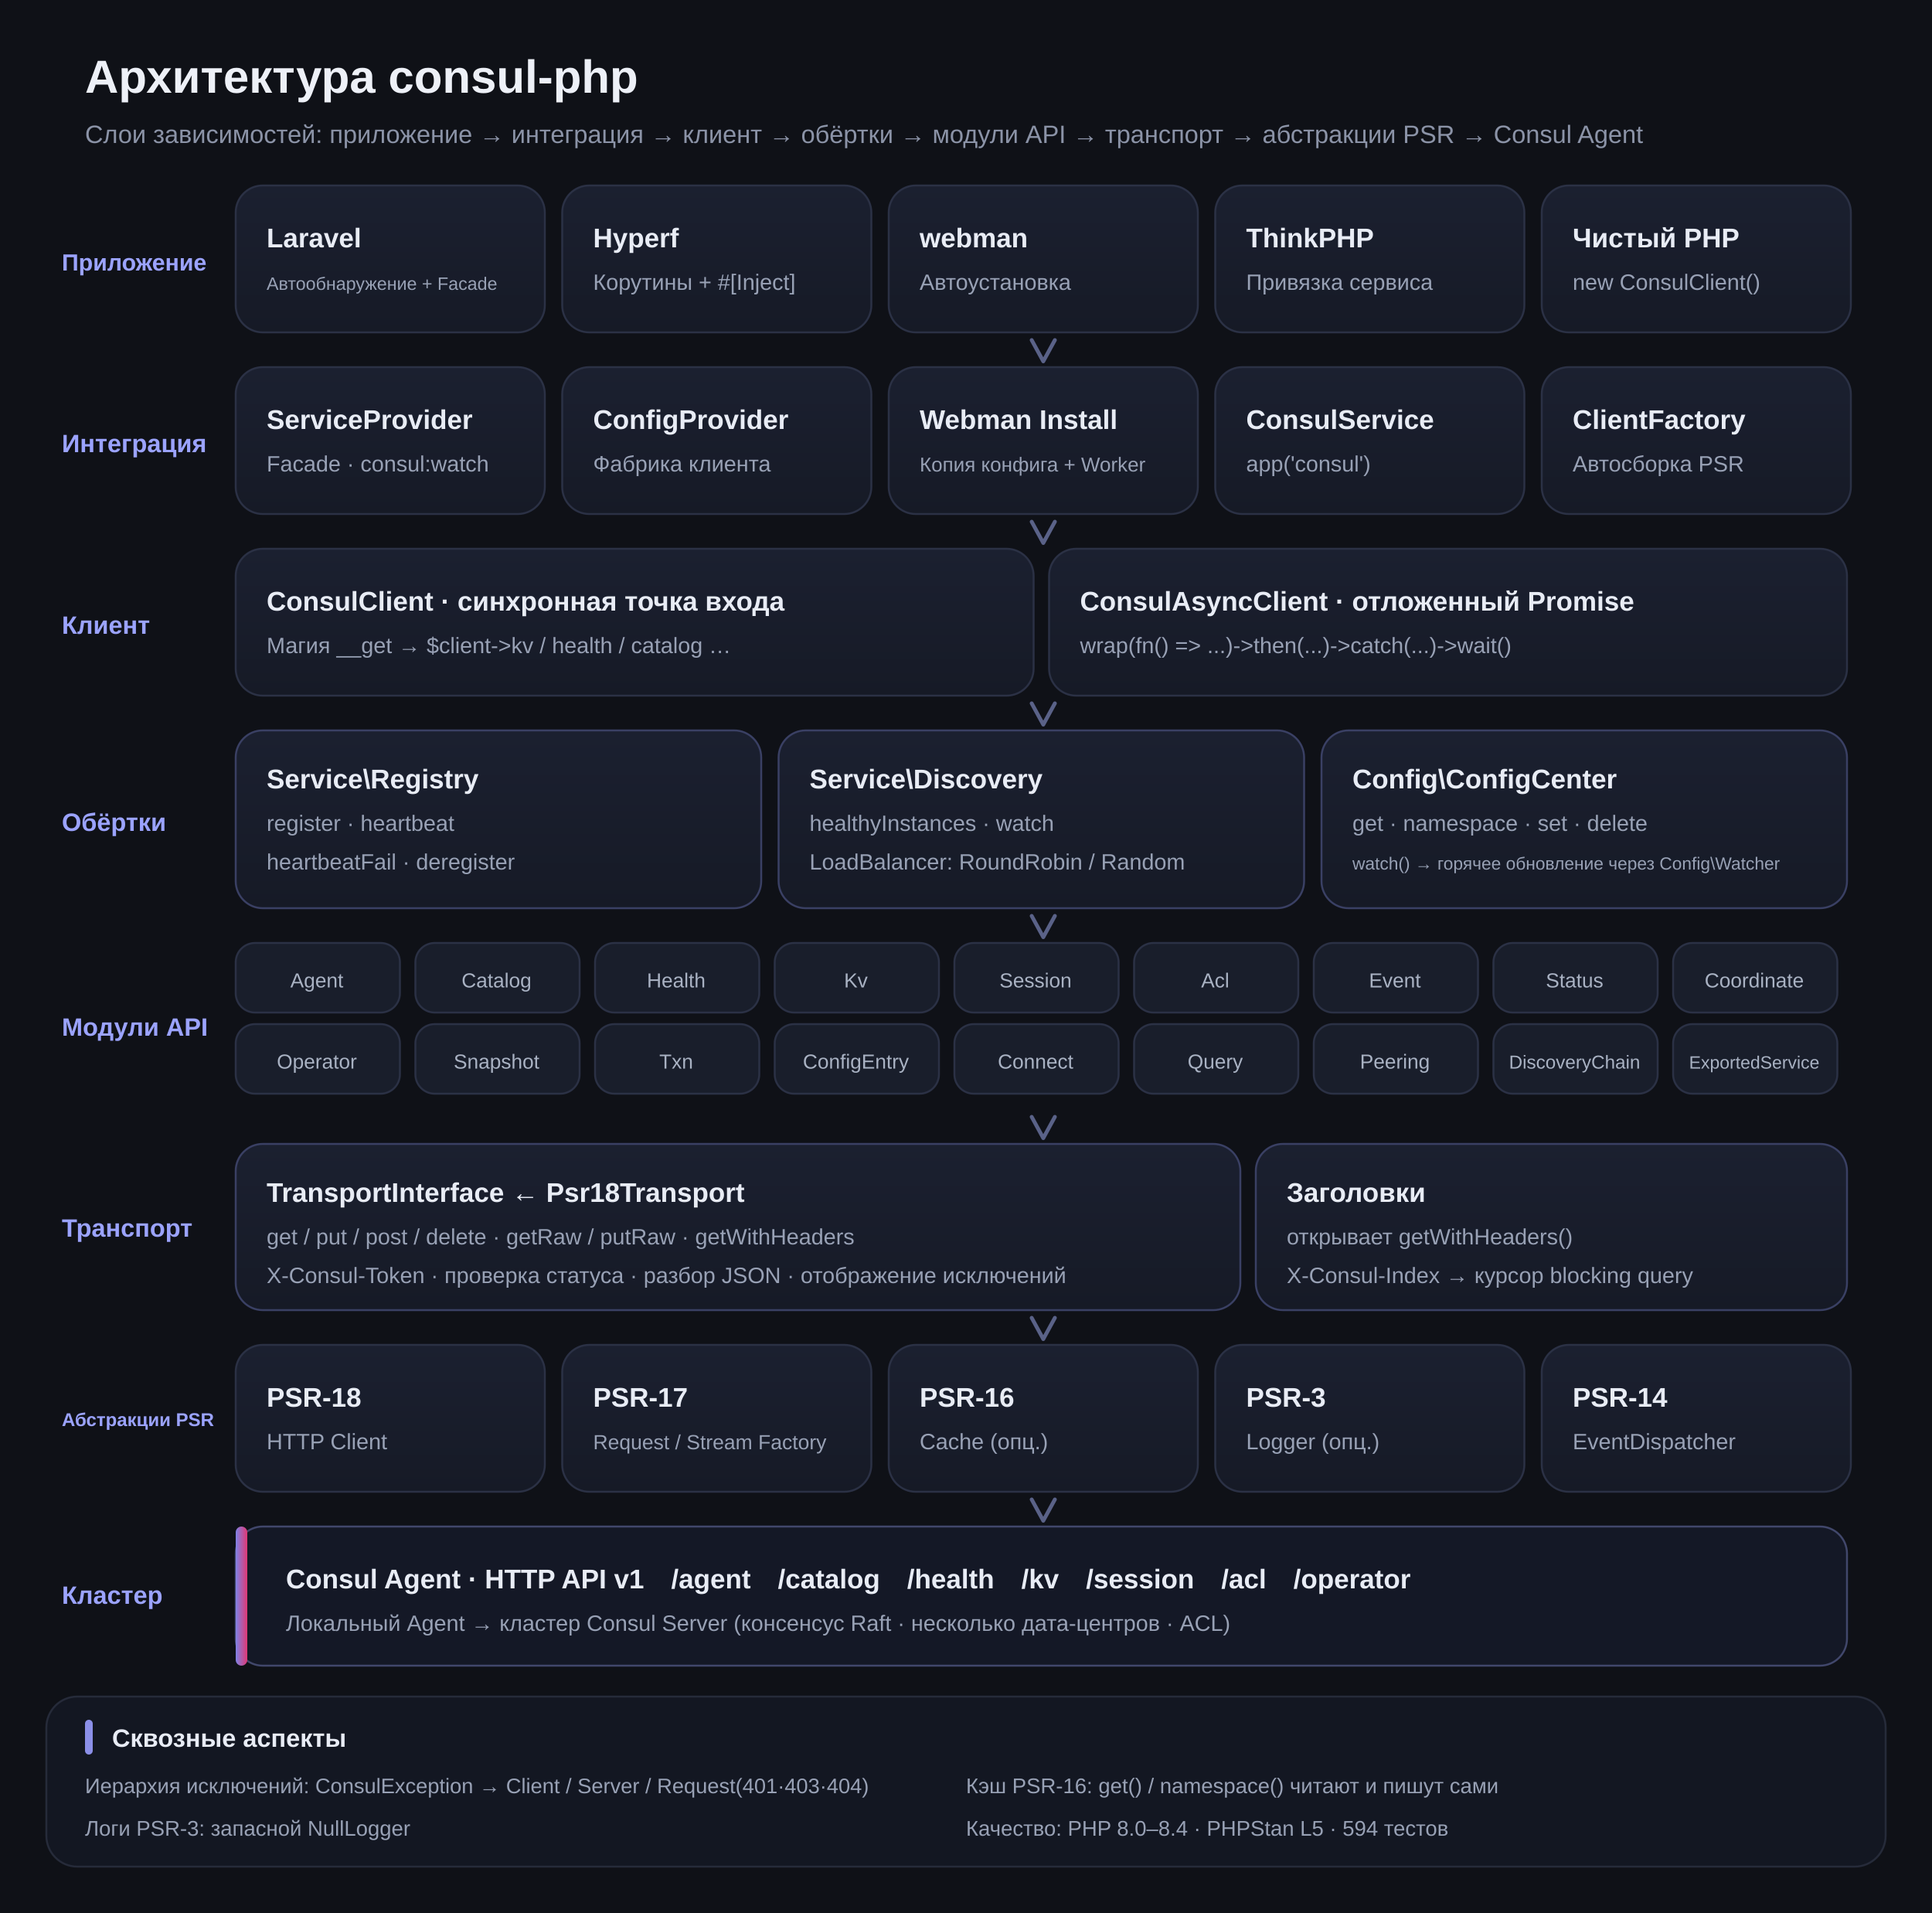
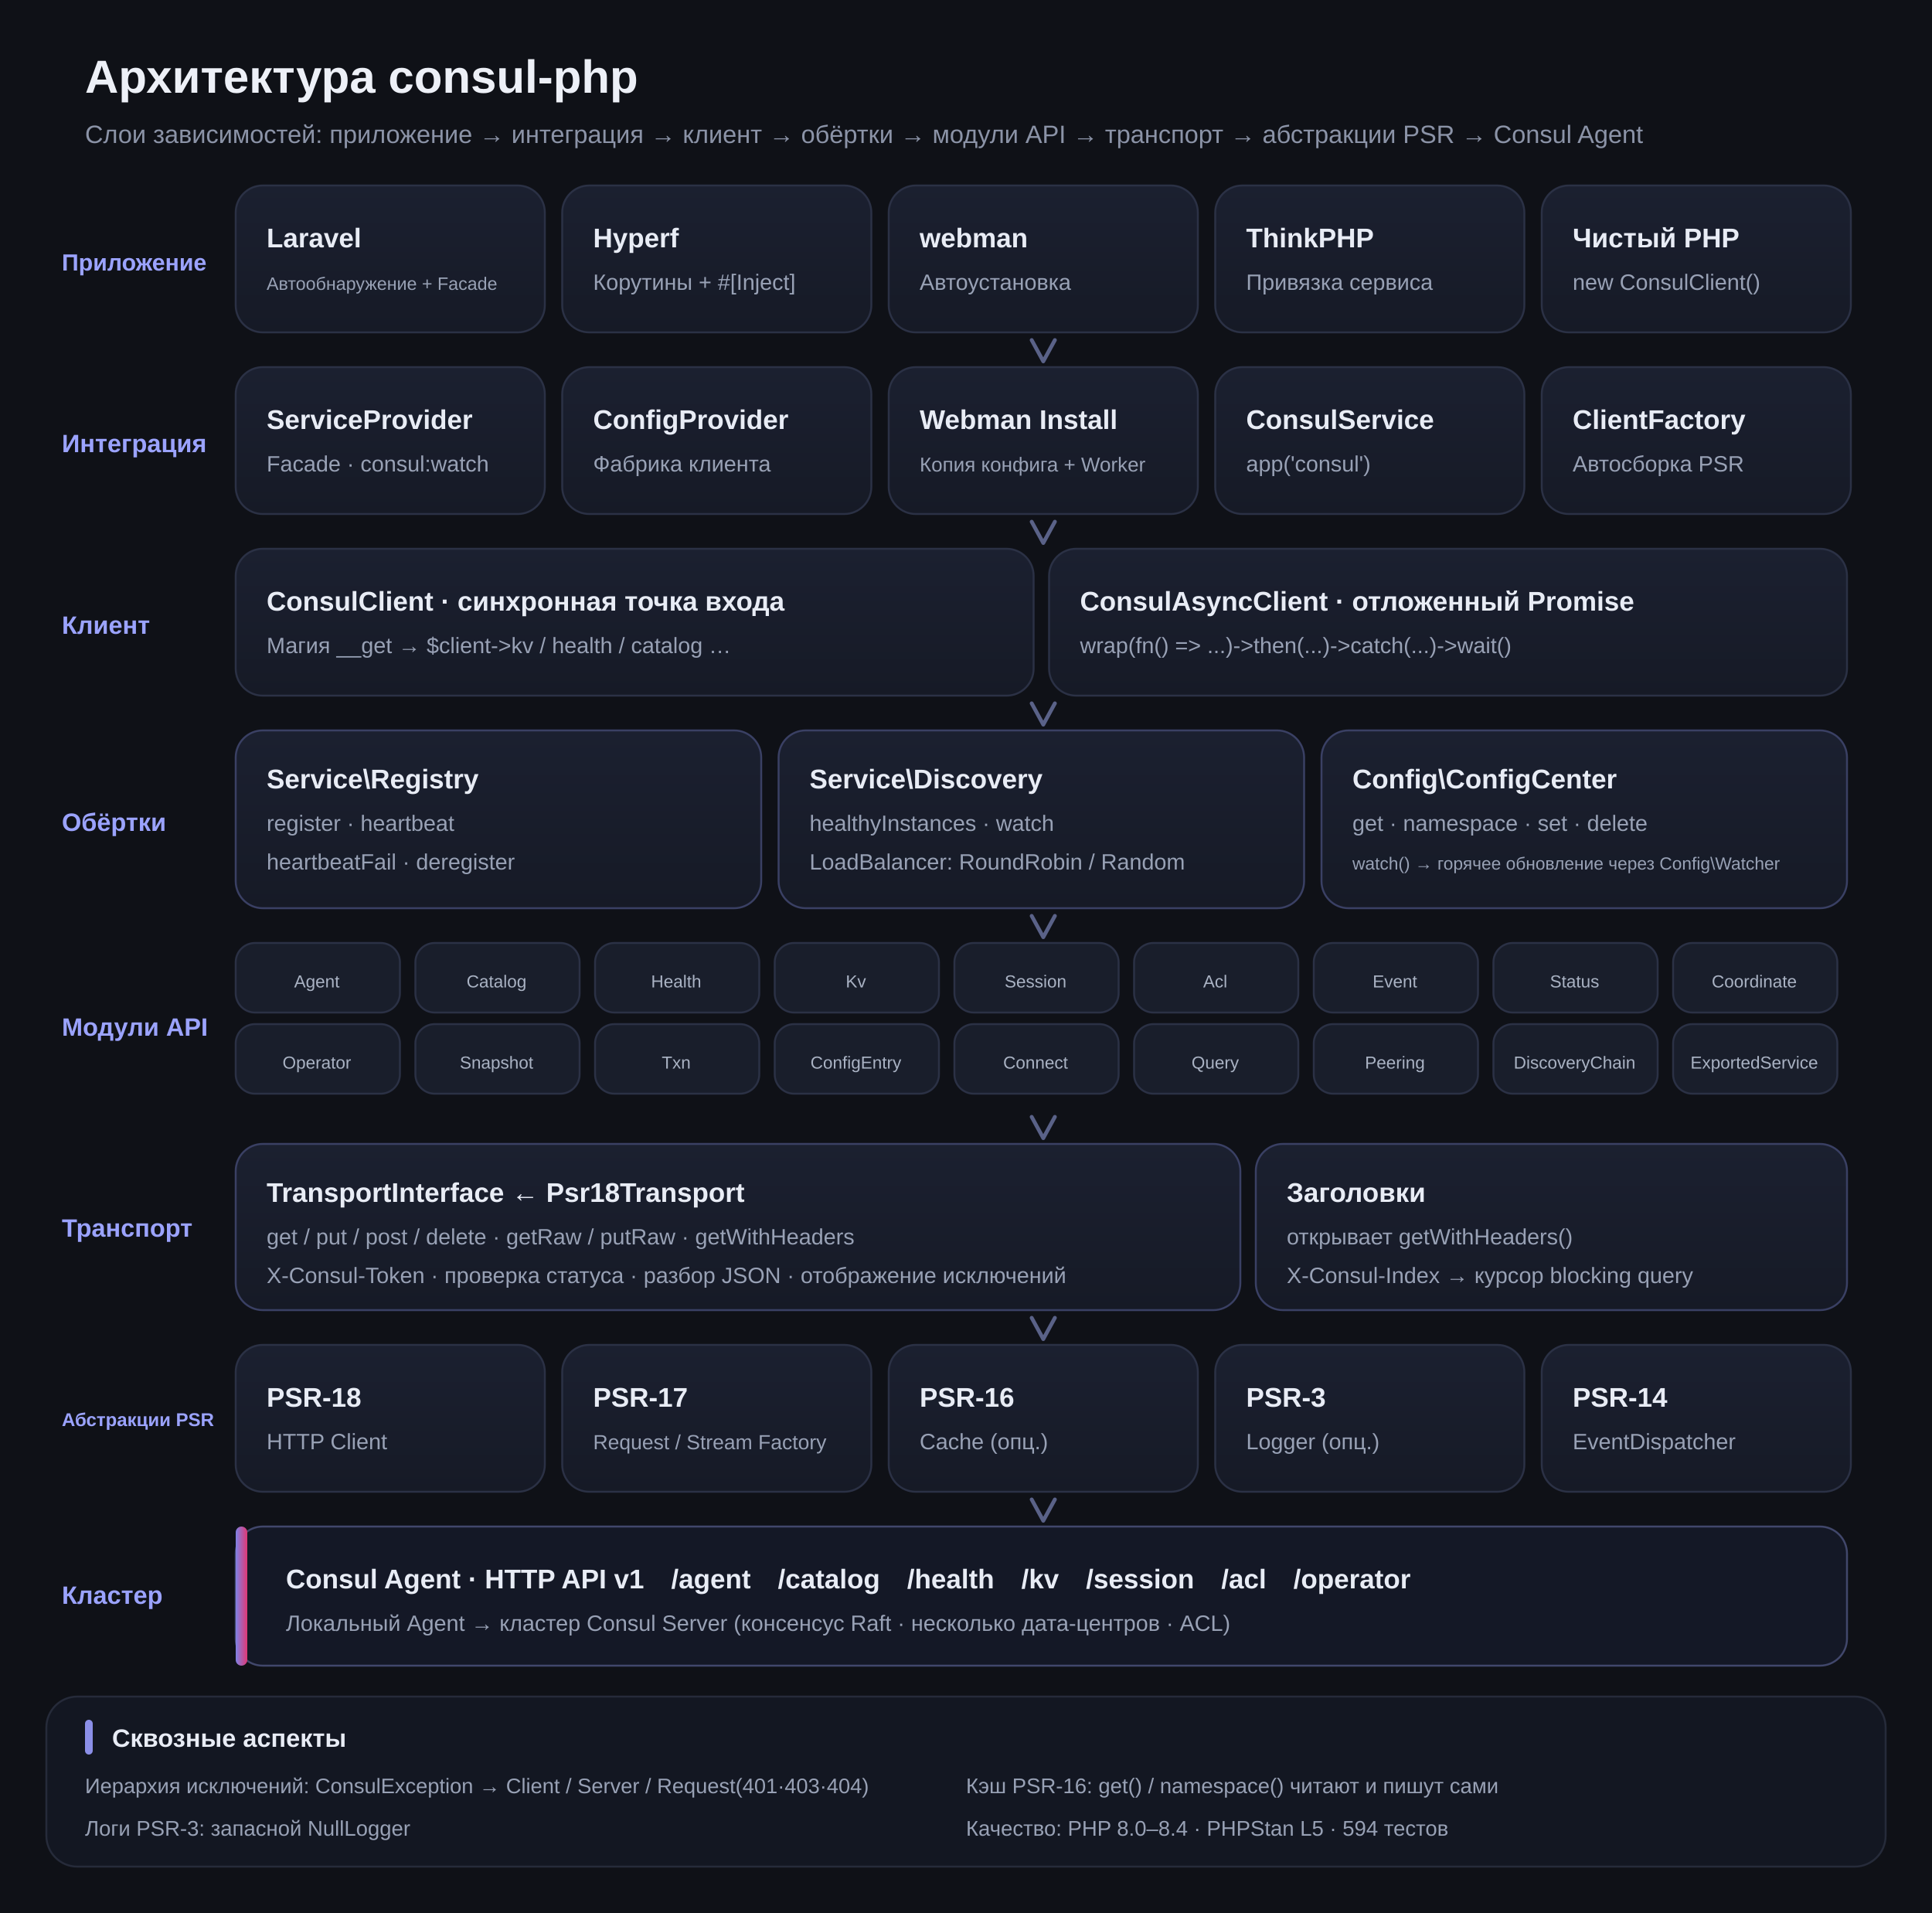
<svg xmlns="http://www.w3.org/2000/svg" width="1000" height="990" viewBox="0 0 1000 990" role="img" aria-label="Схема архитектуры consul-php">
  <style>
    .t { font-family: -apple-system, BlinkMacSystemFont, "Segoe UI", "Helvetica Neue", Arial, "DejaVu Sans", "Noto Sans SC", "PingFang SC", "Microsoft YaHei", sans-serif; }
    .h1 { font-size: 24px; font-weight: 700; fill: #EDF0F7; }
    .sub { font-size: 13px; fill: #8B93A7; }
    .gutter { font-size: 13px; font-weight: 600; fill: #9BA3FF; }
    .ct { font-size: 14px; font-weight: 600; fill: #E8ECF5; }
    .cs { font-size: 11.5px; fill: #98A1B5; }
    .mini { font-size: 10.5px; fill: #A9B2C3; }
+     .mini-mod { font-size: 9px; fill: #A9B2C3; }
    .band { font-size: 13px; font-weight: 600; fill: #E8ECF5; }
    .bands { font-size: 11px; fill: #98A1B5; }
  </style>
  <defs>
    <linearGradient id="card" x1="0" y1="0" x2="0" y2="1">
      <stop offset="0" stop-color="#1B2030" />
      <stop offset="1" stop-color="#161A26" />
    </linearGradient>
    <linearGradient id="accent" x1="0" y1="0" x2="1" y2="0">
      <stop offset="0" stop-color="#7E83E6" />
      <stop offset="1" stop-color="#E03875" />
    </linearGradient>
  </defs>
  <rect width="1000" height="990" fill="#0F1117" />
  <g class="t">
    <text class="h1" x="44" y="48">Архитектура consul-php</text>
    <text class="sub" x="44" y="74">Слои зависимостей: приложение → интеграция → клиент → обёртки → модули API → транспорт → абстракции PSR → Consul Agent</text>
    <text class="gutter" x="32" y="140" style="font-size:12.1px">Приложение</text>
    <rect x="122" y="96" width="160" height="76" rx="14" fill="url(#card)" stroke="#2B3145" />
    <text class="ct" x="138" y="128">Laravel</text>
    <text class="cs" x="138" y="150" style="font-size:9.3px">Автообнаружение + Facade</text>
    <rect x="291" y="96" width="160" height="76" rx="14" fill="url(#card)" stroke="#2B3145" />
    <text class="ct" x="307" y="128">Hyperf</text>
    <text class="cs" x="307" y="150">Корутины + #[Inject]</text>
    <rect x="460" y="96" width="160" height="76" rx="14" fill="url(#card)" stroke="#2B3145" />
    <text class="ct" x="476" y="128">webman</text>
    <text class="cs" x="476" y="150">Автоустановка</text>
    <rect x="629" y="96" width="160" height="76" rx="14" fill="url(#card)" stroke="#2B3145" />
    <text class="ct" x="645" y="128">ThinkPHP</text>
    <text class="cs" x="645" y="150">Привязка сервиса</text>
    <rect x="798" y="96" width="160" height="76" rx="14" fill="url(#card)" stroke="#2B3145" />
    <text class="ct" x="814" y="128">Чистый PHP</text>
    <text class="cs" x="814" y="150">new ConsulClient()</text>
    <path d="M534 176 L540 187 L546 176" fill="none" stroke="#5A6288" stroke-width="2" stroke-linecap="round" stroke-linejoin="round" />
    <text class="gutter" x="32" y="234">Интеграция</text>
    <rect x="122" y="190" width="160" height="76" rx="14" fill="url(#card)" stroke="#2B3145" />
    <text class="ct" x="138" y="222">ServiceProvider</text>
    <text class="cs" x="138" y="244">Facade · consul:watch</text>
    <rect x="291" y="190" width="160" height="76" rx="14" fill="url(#card)" stroke="#2B3145" />
    <text class="ct" x="307" y="222">ConfigProvider</text>
    <text class="cs" x="307" y="244">Фабрика клиента</text>
    <rect x="460" y="190" width="160" height="76" rx="14" fill="url(#card)" stroke="#2B3145" />
    <text class="ct" x="476" y="222">Webman Install</text>
    <text class="cs" x="476" y="244" style="font-size:10.4px">Копия конфига + Worker</text>
    <rect x="629" y="190" width="160" height="76" rx="14" fill="url(#card)" stroke="#2B3145" />
    <text class="ct" x="645" y="222">ConsulService</text>
    <text class="cs" x="645" y="244">app('consul')</text>
    <rect x="798" y="190" width="160" height="76" rx="14" fill="url(#card)" stroke="#2B3145" />
    <text class="ct" x="814" y="222">ClientFactory</text>
    <text class="cs" x="814" y="244">Автосборка PSR</text>
    <path d="M534 270 L540 281 L546 270" fill="none" stroke="#5A6288" stroke-width="2" stroke-linecap="round" stroke-linejoin="round" />
    <text class="gutter" x="32" y="328">Клиент</text>
    <rect x="122" y="284" width="413" height="76" rx="14" fill="url(#card)" stroke="#2B3145" />
    <text class="ct" x="138" y="316">ConsulClient · синхронная точка входа</text>
    <text class="cs" x="138" y="338">Магия __get → $client-&gt;kv / health / catalog …</text>
    <rect x="543" y="284" width="413" height="76" rx="14" fill="url(#card)" stroke="#2B3145" />
    <text class="ct" x="559" y="316">ConsulAsyncClient · отложенный Promise</text>
    <text class="cs" x="559" y="338">wrap(fn() =&gt; ...)-&gt;then(...)-&gt;catch(...)-&gt;wait()</text>
    <path d="M534 364 L540 375 L546 364" fill="none" stroke="#5A6288" stroke-width="2" stroke-linecap="round" stroke-linejoin="round" />
    <text class="gutter" x="32" y="430">Обёртки</text>
    <rect x="122" y="378" width="272" height="92" rx="14" fill="url(#card)" stroke="#3A4064" />
    <text class="ct" x="138" y="408">Service\Registry</text>
    <text class="cs" x="138" y="430">register · heartbeat</text>
    <text class="cs" x="138" y="450">heartbeatFail · deregister</text>
    <rect x="403" y="378" width="272" height="92" rx="14" fill="url(#card)" stroke="#3A4064" />
    <text class="ct" x="419" y="408">Service\Discovery</text>
    <text class="cs" x="419" y="430">healthyInstances · watch</text>
    <text class="cs" x="419" y="450">LoadBalancer: RoundRobin / Random</text>
    <rect x="684" y="378" width="272" height="92" rx="14" fill="url(#card)" stroke="#3A4064" />
    <text class="ct" x="700" y="408">Config\ConfigCenter</text>
    <text class="cs" x="700" y="430">get · namespace · set · delete</text>
    <text class="cs" x="700" y="450" style="font-size:9.1px">watch() → горячее обновление через Config\Watcher</text>
    <path d="M534 474 L540 485 L546 474" fill="none" stroke="#5A6288" stroke-width="2" stroke-linecap="round" stroke-linejoin="round" />
    <text class="gutter" x="32" y="536">Модули API</text>
    <rect x="122" y="488" width="85" height="36" rx="10" fill="#191E2B" stroke="#2B3145" />
-     <text class="mini" x="164" y="511" text-anchor="middle">Agent</text>
+     <text class="mini-mod" x="164" y="511" text-anchor="middle">Agent</text>
    <rect x="215" y="488" width="85" height="36" rx="10" fill="#191E2B" stroke="#2B3145" />
-     <text class="mini" x="257" y="511" text-anchor="middle">Catalog</text>
+     <text class="mini-mod" x="257" y="511" text-anchor="middle">Catalog</text>
    <rect x="308" y="488" width="85" height="36" rx="10" fill="#191E2B" stroke="#2B3145" />
-     <text class="mini" x="350" y="511" text-anchor="middle">Health</text>
+     <text class="mini-mod" x="350" y="511" text-anchor="middle">Health</text>
    <rect x="401" y="488" width="85" height="36" rx="10" fill="#191E2B" stroke="#2B3145" />
-     <text class="mini" x="443" y="511" text-anchor="middle">Kv</text>
+     <text class="mini-mod" x="443" y="511" text-anchor="middle">Kv</text>
    <rect x="494" y="488" width="85" height="36" rx="10" fill="#191E2B" stroke="#2B3145" />
-     <text class="mini" x="536" y="511" text-anchor="middle">Session</text>
+     <text class="mini-mod" x="536" y="511" text-anchor="middle">Session</text>
    <rect x="587" y="488" width="85" height="36" rx="10" fill="#191E2B" stroke="#2B3145" />
-     <text class="mini" x="629" y="511" text-anchor="middle">Acl</text>
+     <text class="mini-mod" x="629" y="511" text-anchor="middle">Acl</text>
    <rect x="680" y="488" width="85" height="36" rx="10" fill="#191E2B" stroke="#2B3145" />
-     <text class="mini" x="722" y="511" text-anchor="middle">Event</text>
+     <text class="mini-mod" x="722" y="511" text-anchor="middle">Event</text>
    <rect x="773" y="488" width="85" height="36" rx="10" fill="#191E2B" stroke="#2B3145" />
-     <text class="mini" x="815" y="511" text-anchor="middle">Status</text>
+     <text class="mini-mod" x="815" y="511" text-anchor="middle">Status</text>
    <rect x="866" y="488" width="85" height="36" rx="10" fill="#191E2B" stroke="#2B3145" />
-     <text class="mini" x="908" y="511" text-anchor="middle">Coordinate</text>
+     <text class="mini-mod" x="908" y="511" text-anchor="middle">Coordinate</text>
    <rect x="122" y="530" width="85" height="36" rx="10" fill="#191E2B" stroke="#2B3145" />
-     <text class="mini" x="164" y="553" text-anchor="middle">Operator</text>
+     <text class="mini-mod" x="164" y="553" text-anchor="middle">Operator</text>
    <rect x="215" y="530" width="85" height="36" rx="10" fill="#191E2B" stroke="#2B3145" />
-     <text class="mini" x="257" y="553" text-anchor="middle">Snapshot</text>
+     <text class="mini-mod" x="257" y="553" text-anchor="middle">Snapshot</text>
    <rect x="308" y="530" width="85" height="36" rx="10" fill="#191E2B" stroke="#2B3145" />
-     <text class="mini" x="350" y="553" text-anchor="middle">Txn</text>
+     <text class="mini-mod" x="350" y="553" text-anchor="middle">Txn</text>
    <rect x="401" y="530" width="85" height="36" rx="10" fill="#191E2B" stroke="#2B3145" />
-     <text class="mini" x="443" y="553" text-anchor="middle">ConfigEntry</text>
+     <text class="mini-mod" x="443" y="553" text-anchor="middle">ConfigEntry</text>
    <rect x="494" y="530" width="85" height="36" rx="10" fill="#191E2B" stroke="#2B3145" />
-     <text class="mini" x="536" y="553" text-anchor="middle">Connect</text>
+     <text class="mini-mod" x="536" y="553" text-anchor="middle">Connect</text>
    <rect x="587" y="530" width="85" height="36" rx="10" fill="#191E2B" stroke="#2B3145" />
-     <text class="mini" x="629" y="553" text-anchor="middle">Query</text>
+     <text class="mini-mod" x="629" y="553" text-anchor="middle">Query</text>
    <rect x="680" y="530" width="85" height="36" rx="10" fill="#191E2B" stroke="#2B3145" />
-     <text class="mini" x="722" y="553" text-anchor="middle">Peering</text>
+     <text class="mini-mod" x="722" y="553" text-anchor="middle">Peering</text>
    <rect x="773" y="530" width="85" height="36" rx="10" fill="#191E2B" stroke="#2B3145" />
-     <text class="mini" x="815" y="553" text-anchor="middle" style="font-size:9.7px">DiscoveryChain</text>
+     <text class="mini-mod" x="815" y="553" text-anchor="middle">DiscoveryChain</text>
    <rect x="866" y="530" width="85" height="36" rx="10" fill="#191E2B" stroke="#2B3145" />
-     <text class="mini" x="908" y="553" text-anchor="middle" style="font-size:9.2px">ExportedService</text>
+     <text class="mini-mod" x="908" y="553" text-anchor="middle">ExportedService</text>
    <path d="M534 578 L540 589 L546 578" fill="none" stroke="#5A6288" stroke-width="2" stroke-linecap="round" stroke-linejoin="round" />
    <text class="gutter" x="32" y="640">Транспорт</text>
    <rect x="122" y="592" width="520" height="86" rx="14" fill="url(#card)" stroke="#3A4064" />
    <text class="ct" x="138" y="622">TransportInterface ← Psr18Transport</text>
    <text class="cs" x="138" y="644">get / put / post / delete · getRaw / putRaw · getWithHeaders</text>
    <text class="cs" x="138" y="664">X-Consul-Token · проверка статуса · разбор JSON · отображение исключений</text>
    <rect x="650" y="592" width="306" height="86" rx="14" fill="url(#card)" stroke="#3A4064" />
    <text class="ct" x="666" y="622">Заголовки</text>
    <text class="cs" x="666" y="644">открывает getWithHeaders()</text>
    <text class="cs" x="666" y="664">X-Consul-Index → курсор blocking query</text>
    <path d="M534 682 L540 693 L546 682" fill="none" stroke="#5A6288" stroke-width="2" stroke-linecap="round" stroke-linejoin="round" />
    <text class="gutter" x="32" y="738" style="font-size:9.6px">Абстракции PSR</text>
    <rect x="122" y="696" width="160" height="76" rx="14" fill="url(#card)" stroke="#2B3145" />
    <text class="ct" x="138" y="728">PSR-18</text>
    <text class="cs" x="138" y="750">HTTP Client</text>
    <rect x="291" y="696" width="160" height="76" rx="14" fill="url(#card)" stroke="#2B3145" />
    <text class="ct" x="307" y="728">PSR-17</text>
    <text class="cs" x="307" y="750" style="font-size:10.6px">Request / Stream Factory</text>
    <rect x="460" y="696" width="160" height="76" rx="14" fill="url(#card)" stroke="#2B3145" />
    <text class="ct" x="476" y="728">PSR-16</text>
    <text class="cs" x="476" y="750">Cache (опц.)</text>
    <rect x="629" y="696" width="160" height="76" rx="14" fill="url(#card)" stroke="#2B3145" />
    <text class="ct" x="645" y="728">PSR-3</text>
    <text class="cs" x="645" y="750">Logger (опц.)</text>
    <rect x="798" y="696" width="160" height="76" rx="14" fill="url(#card)" stroke="#2B3145" />
    <text class="ct" x="814" y="728">PSR-14</text>
    <text class="cs" x="814" y="750">EventDispatcher</text>
    <path d="M534 776 L540 787 L546 776" fill="none" stroke="#5A6288" stroke-width="2" stroke-linecap="round" stroke-linejoin="round" />
    <text class="gutter" x="32" y="830">Кластер</text>
    <rect x="122" y="790" width="834" height="72" rx="14" fill="#141826" stroke="#41476B" />
    <rect x="122" y="790" width="6" height="72" rx="3" fill="url(#accent)" />
    <text class="ct" x="148" y="822">Consul Agent · HTTP API v1　/agent　/catalog　/health　/kv　/session　/acl　/operator</text>
    <text class="cs" x="148" y="844">Локальный Agent → кластер Consul Server (консенсус Raft · несколько дата-центров · ACL)</text>
    <rect x="24" y="878" width="952" height="88" rx="16" fill="#131722" stroke="#262B3A" />
    <rect x="44" y="890" width="4" height="18" rx="2" fill="#8B8FE8" />
    <text class="band" x="58" y="904">Сквозные аспекты</text>
    <text class="bands" x="44" y="928" style="font-size:10.9px">Иерархия исключений: ConsulException → Client / Server / Request(401·403·404)</text>
    <text class="bands" x="500" y="928">Кэш PSR-16: get() / namespace() читают и пишут сами</text>
    <text class="bands" x="44" y="950">Логи PSR-3: запасной NullLogger</text>
    <text class="bands" x="500" y="950">Качество: PHP 8.0–8.4 · PHPStan L5 · 594 тестов</text>
  </g>
</svg>
